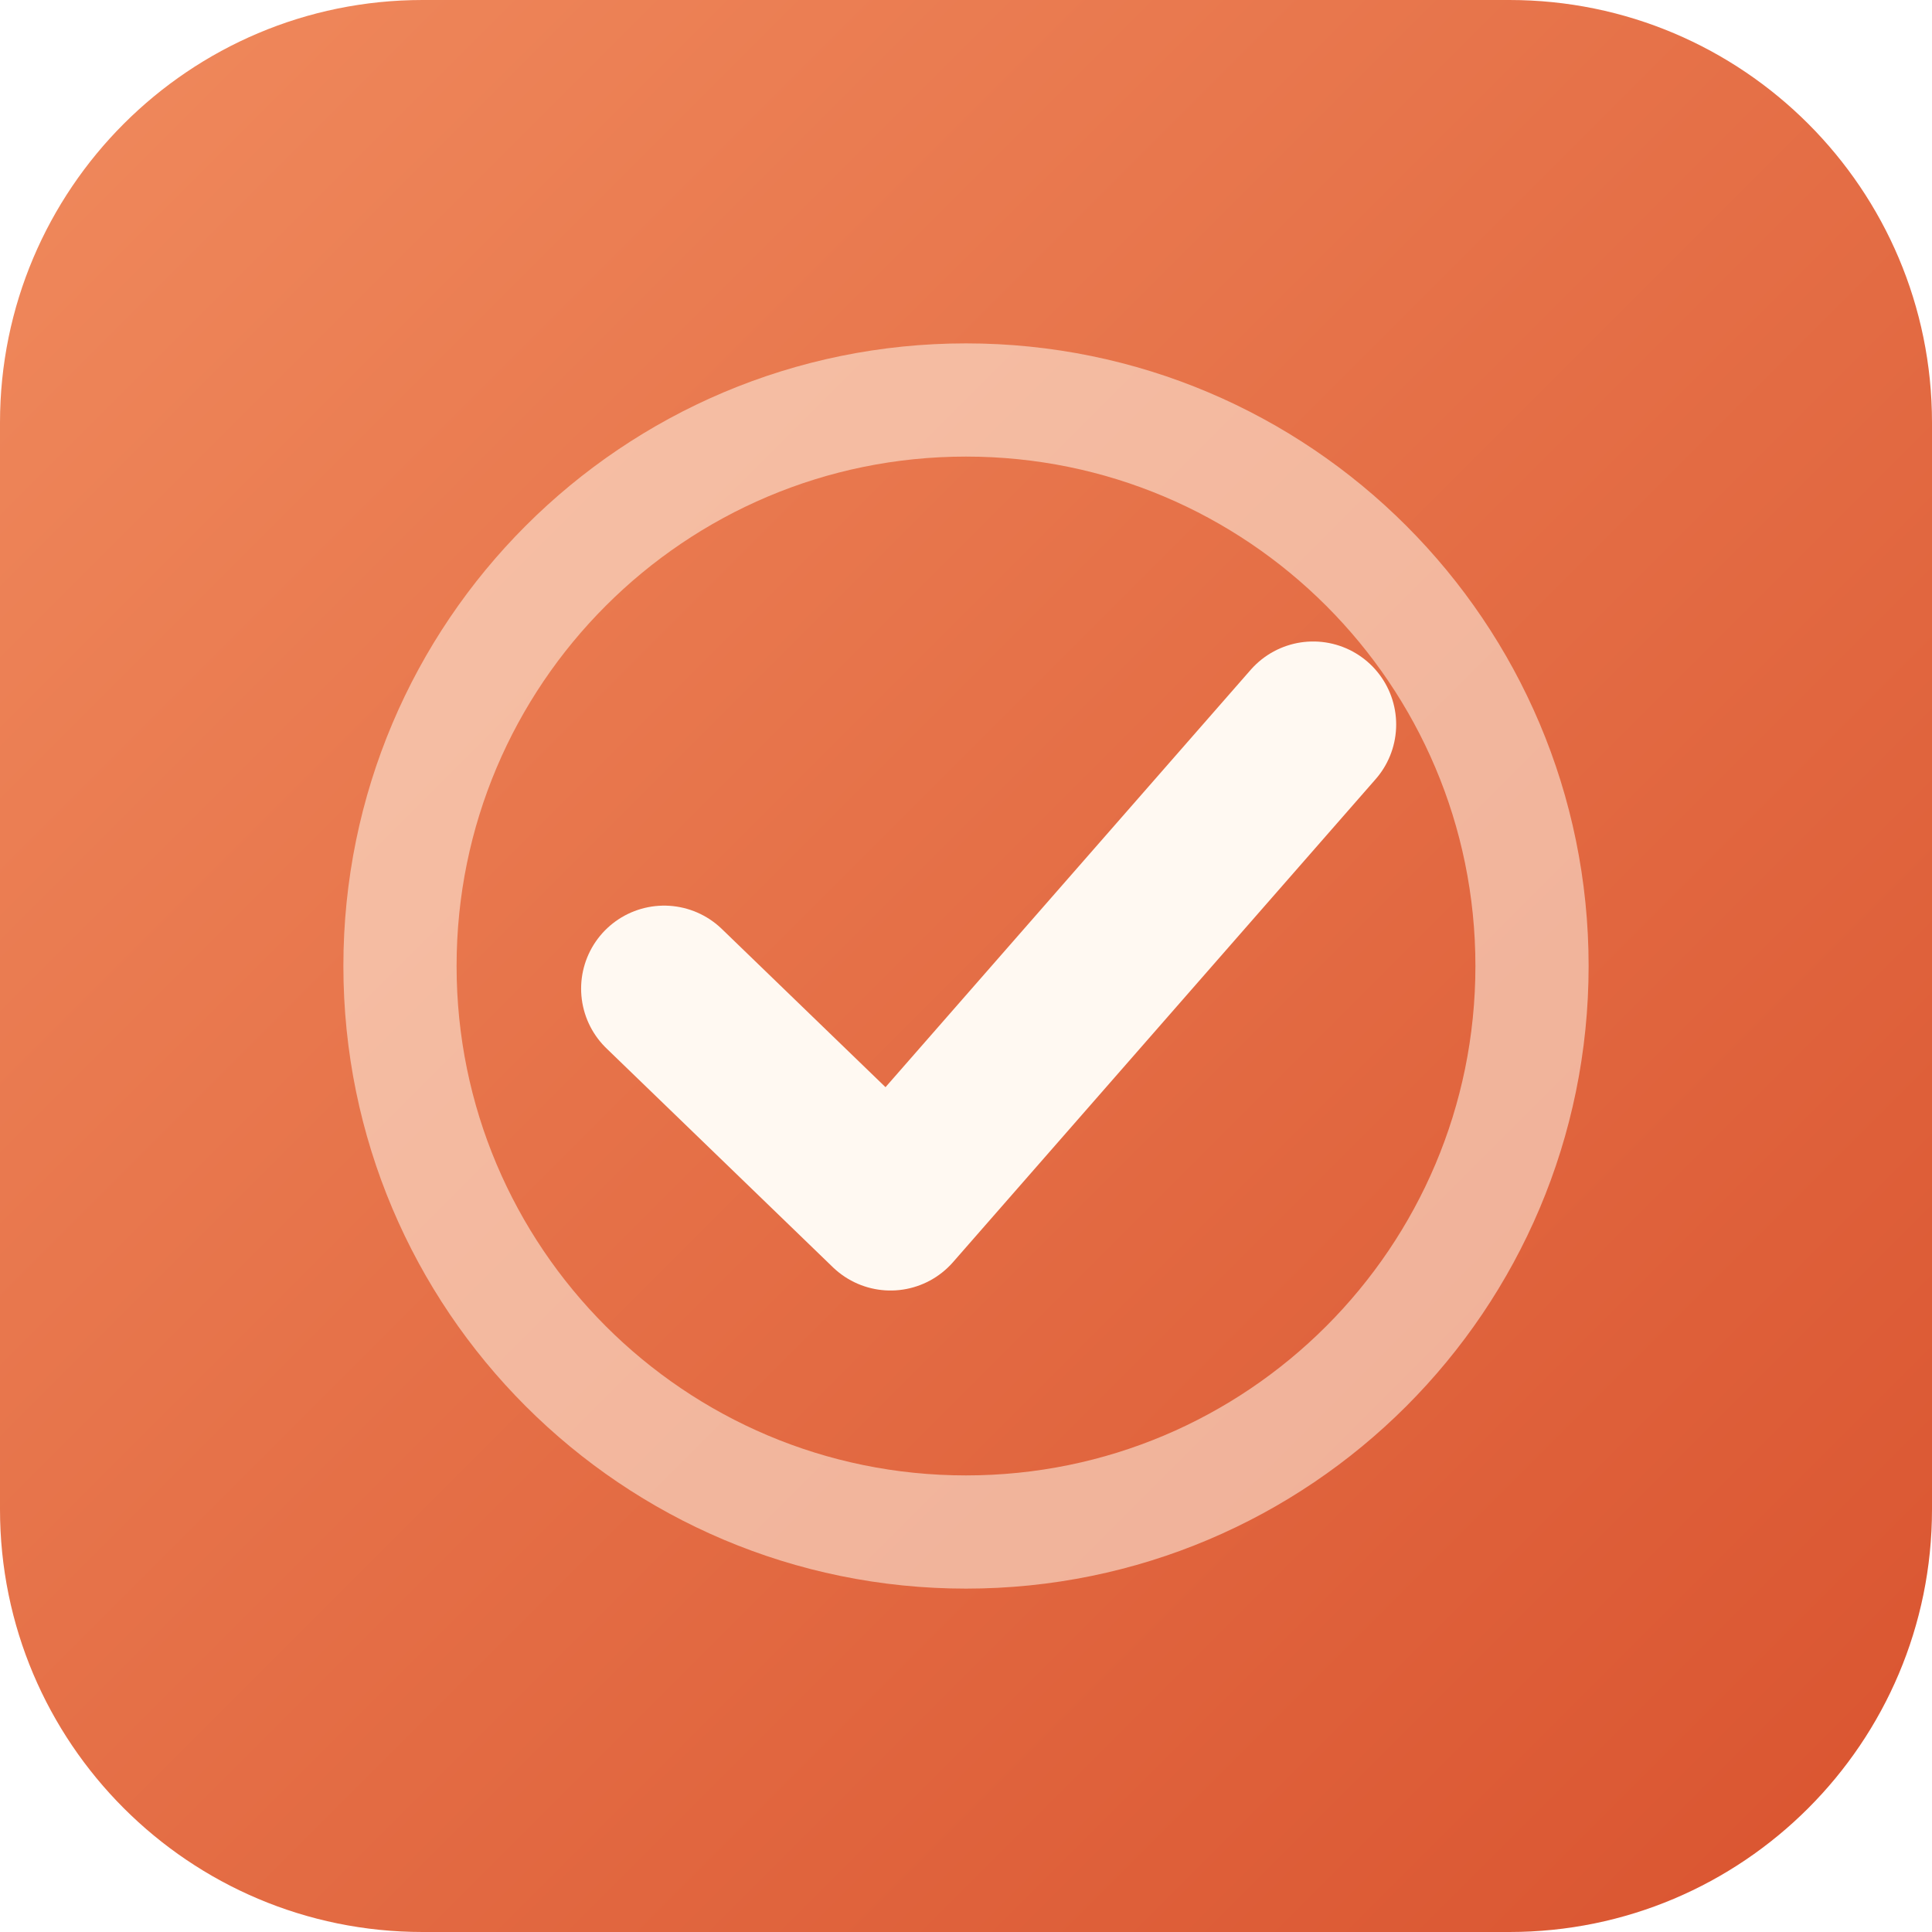
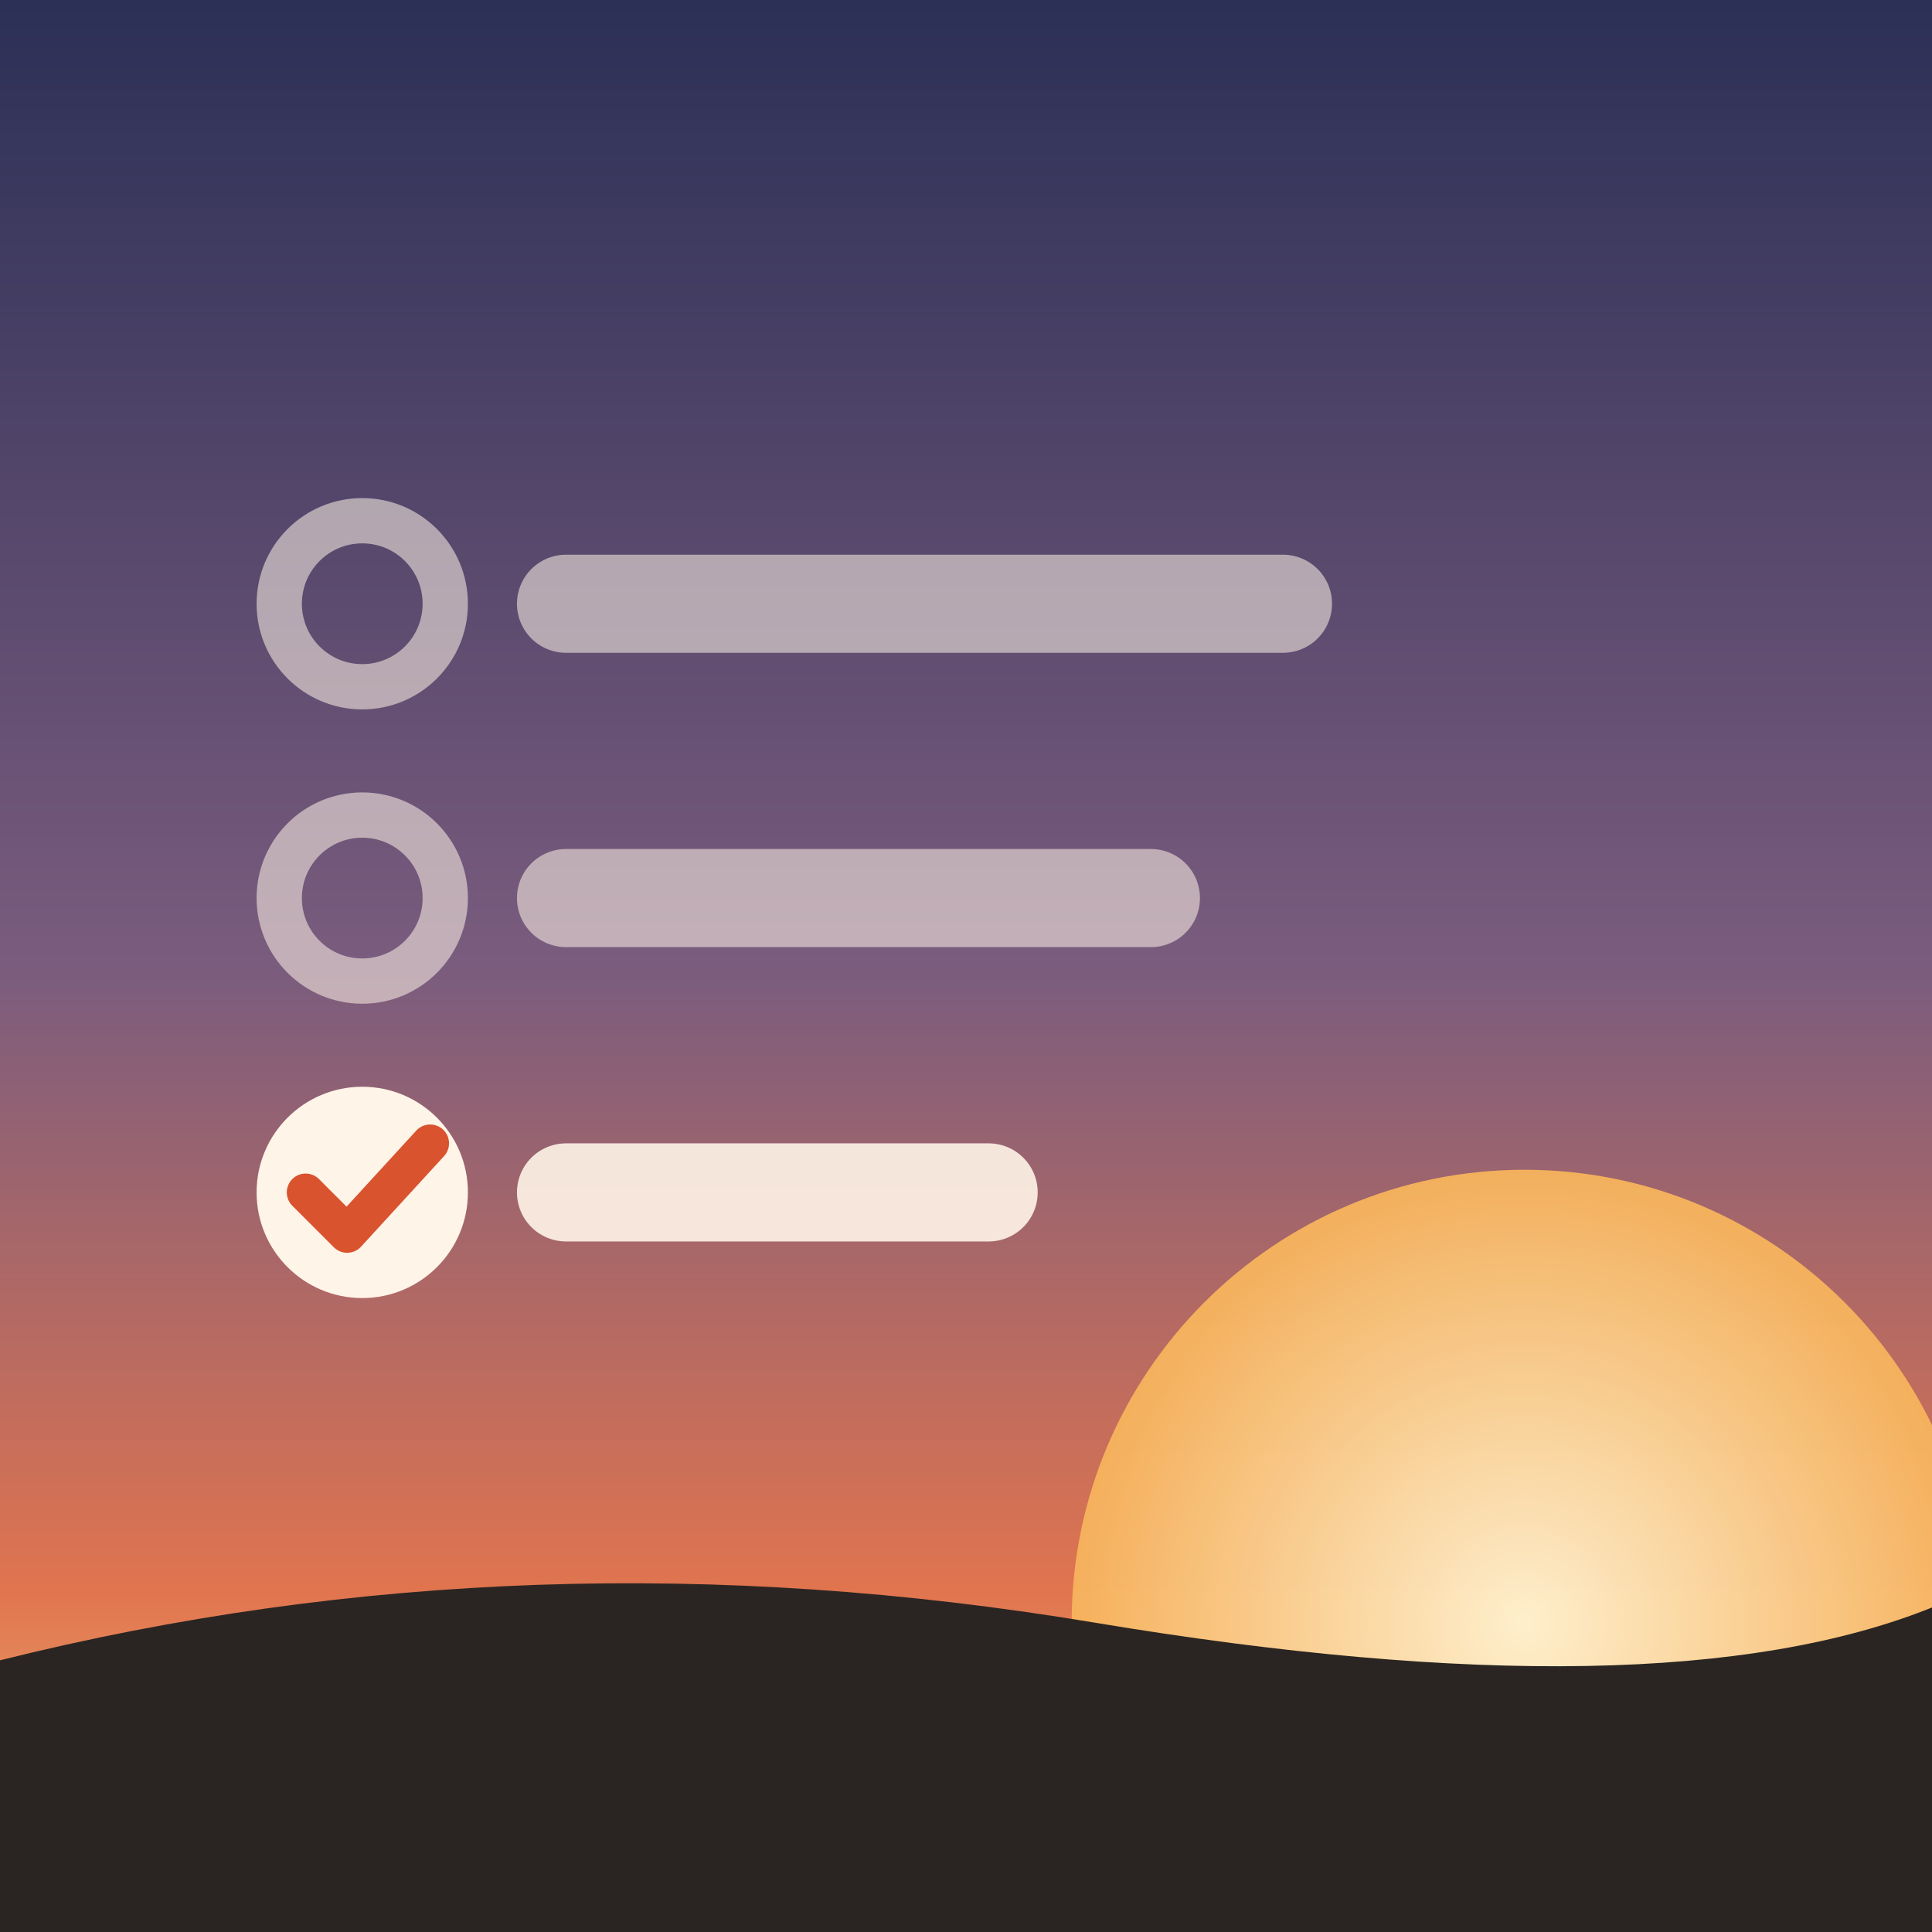
<svg xmlns="http://www.w3.org/2000/svg" viewBox="0 0 512 512">
  <defs>
-     <linearGradient id="g" x1="0" y1="0" x2="1" y2="1">
-       <stop offset="0" stop-color="#F08A5D" />
-       <stop offset="1" stop-color="#D9532F" />
+     <linearGradient id="cielo" x1="0" y1="0" x2="0" y2="1">
+       <stop offset="0" stop-color="#2B2F56" />
+       <stop offset=".5" stop-color="#7A5C7E" />
+       <stop offset=".82" stop-color="#E0744F" />
+       <stop offset="1" stop-color="#F5C57C" />
    </linearGradient>
+     <radialGradient id="sole" cx=".5" cy=".5" r=".5">
+       <stop offset="0" stop-color="#FFF4D2" />
+       <stop offset="1" stop-color="#F7B35C" />
+     </radialGradient>
  </defs>
-   <rect width="512" height="512" rx="112" fill="url(#g)" />
-   <circle cx="256" cy="256" r="150" fill="none" stroke="#FFF4E8" stroke-width="30" opacity=".55" />
-   <path d="M176 262 L236 320 L348 192" fill="none" stroke="#FFF9F2" stroke-width="44" stroke-linecap="round" stroke-linejoin="round" />
+   <rect width="512" height="512" fill="url(#cielo)" />
+   <circle cx="404" cy="430" r="120" fill="url(#sole)" opacity=".95" />
+   <path d="M0 440 Q 140 405 290 430 T 512 426 V512 H0Z" fill="#2A2522" />
+   <g stroke-linecap="round" stroke-width="26">
+     <line x1="150" y1="160" x2="340" y2="160" stroke="#FFF4E8" opacity=".55" />
+     <line x1="150" y1="238" x2="305" y2="238" stroke="#FFF4E8" opacity=".55" />
+     <line x1="150" y1="316" x2="262" y2="316" stroke="#FFF4E8" opacity=".9" />
+   </g>
+   <circle cx="96" cy="160" r="22" fill="none" stroke="#FFF4E8" stroke-width="12" opacity=".55" />
+   <circle cx="96" cy="238" r="22" fill="none" stroke="#FFF4E8" stroke-width="12" opacity=".55" />
+   <circle cx="96" cy="316" r="28" fill="#FFF4E8" />
+   <path d="M81 316 l11 11 22 -24" fill="none" stroke="#D9532F" stroke-width="10" stroke-linecap="round" stroke-linejoin="round" />
</svg>
